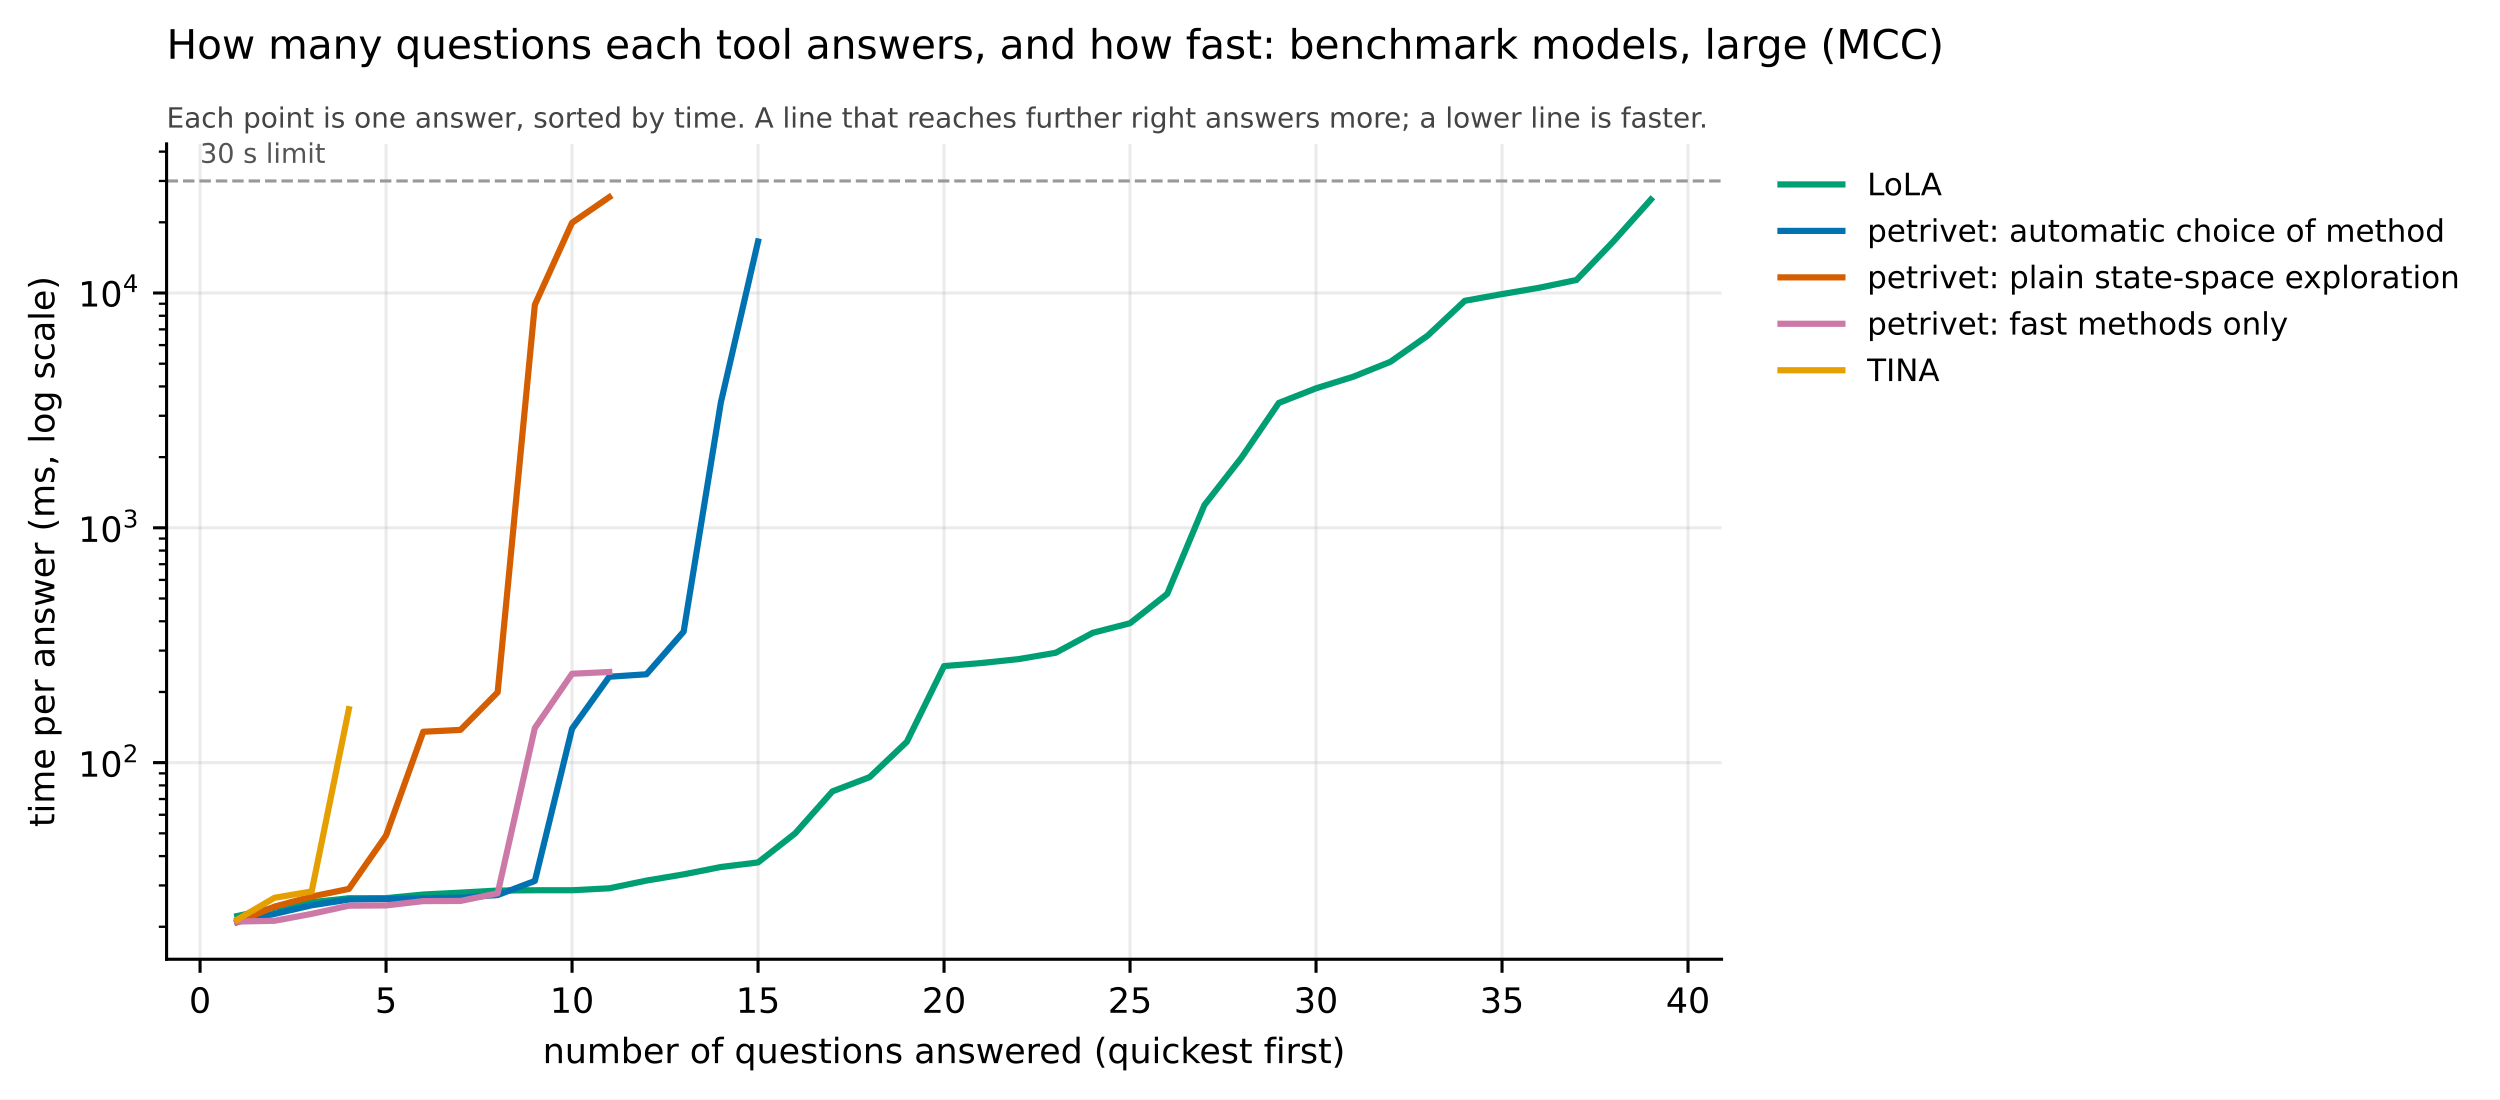
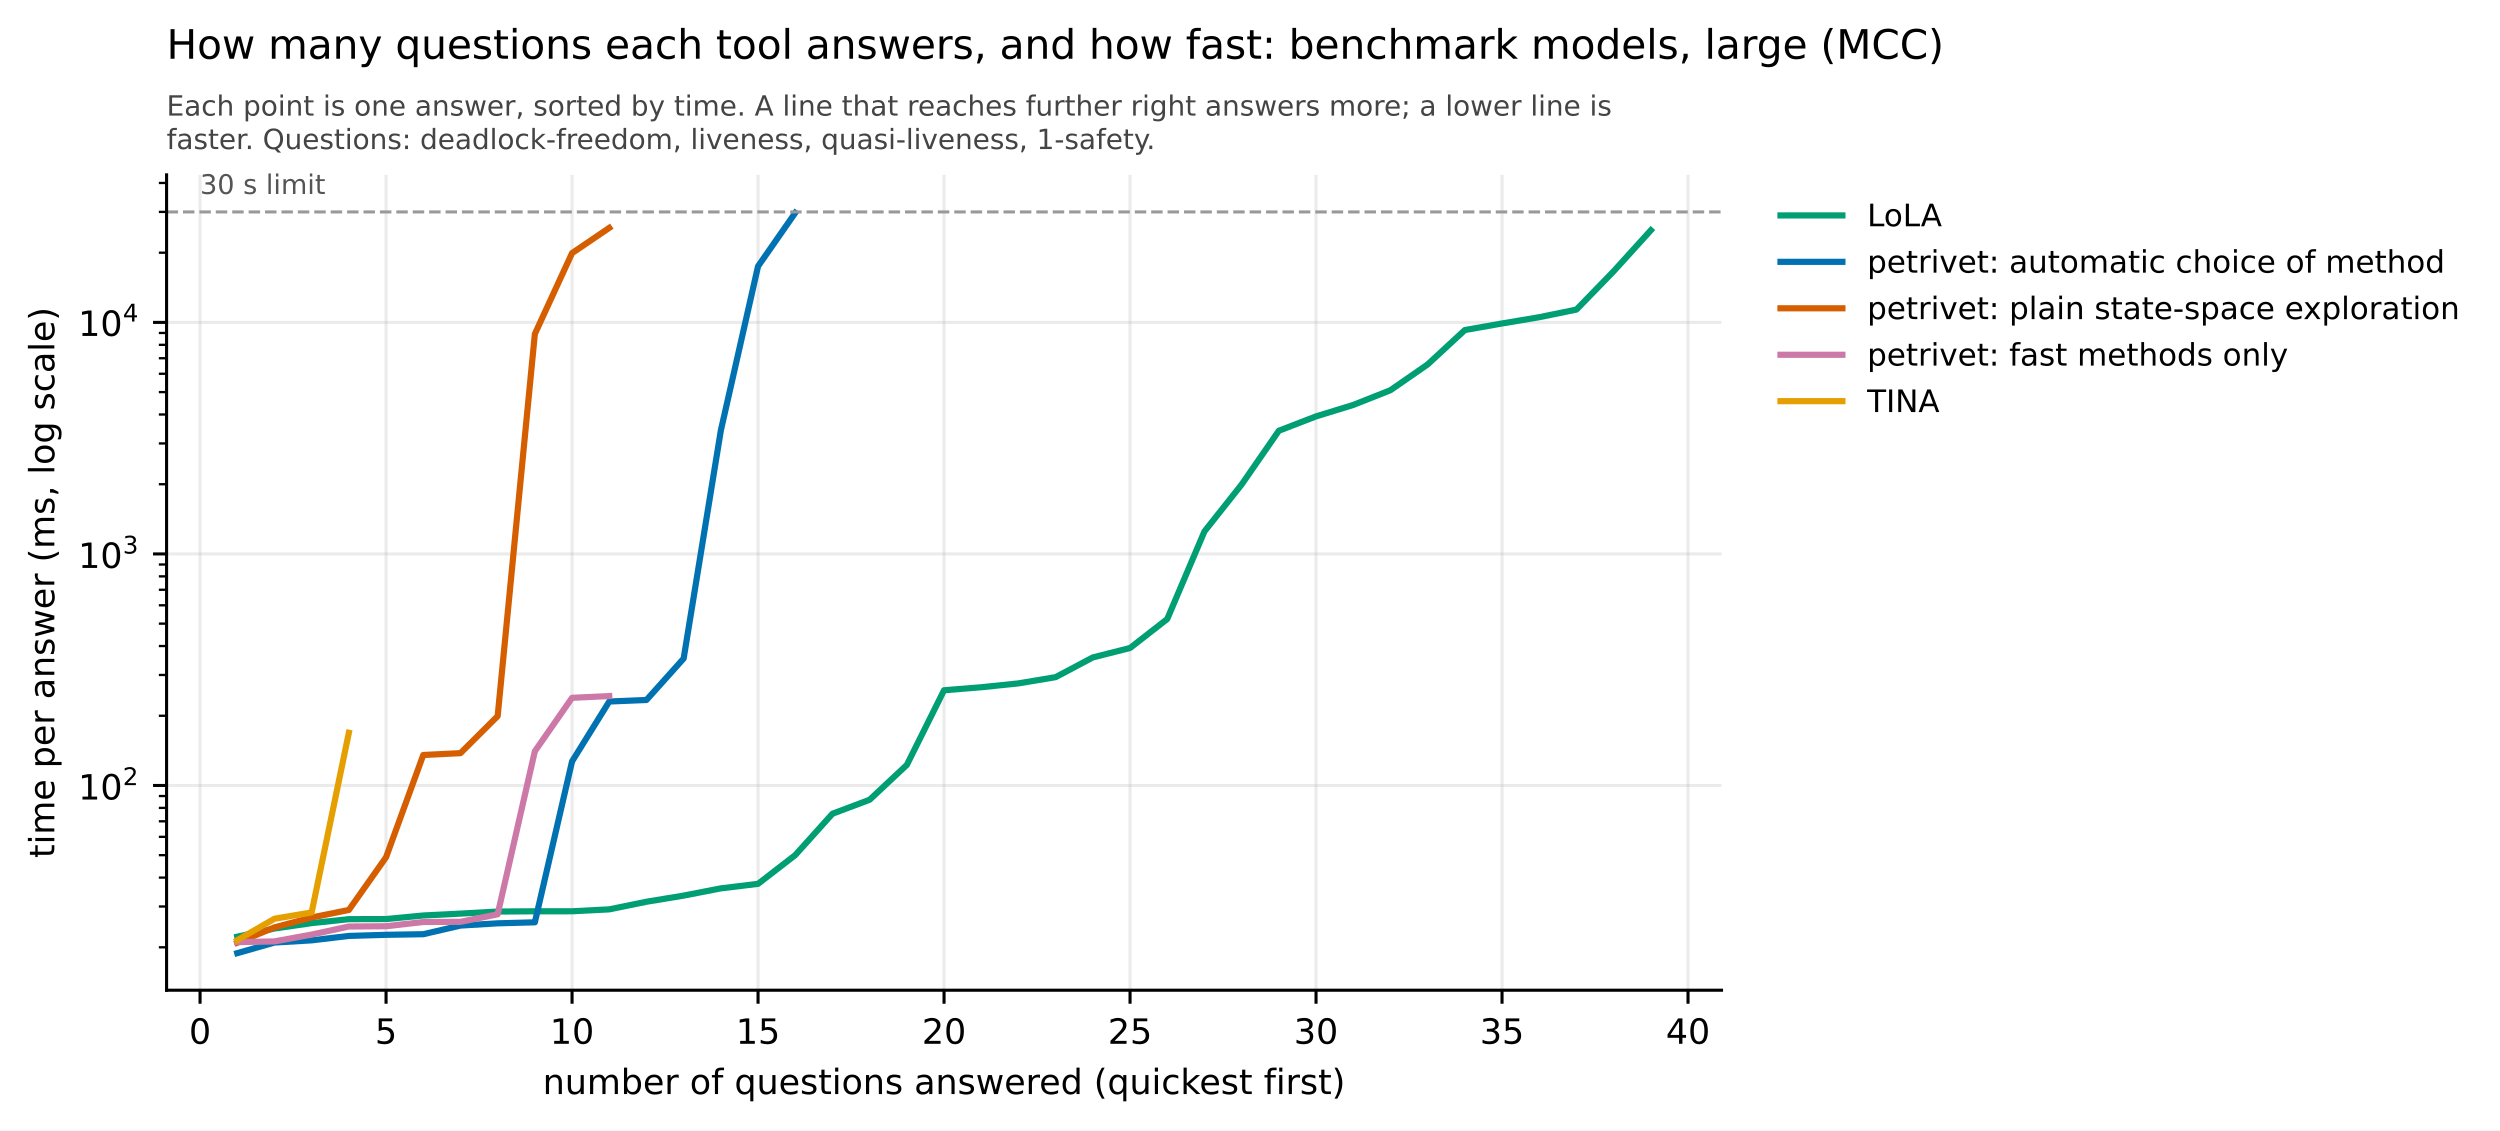
- <svg xmlns="http://www.w3.org/2000/svg" xmlns:xlink="http://www.w3.org/1999/xlink" width="645.947pt" height="284.051pt" viewBox="0 0 645.947 284.051" version="1.1">
+ <svg xmlns="http://www.w3.org/2000/svg" xmlns:xlink="http://www.w3.org/1999/xlink" width="645.947pt" height="292.051pt" viewBox="0 0 645.947 292.051" version="1.1">
  <defs>
    <style type="text/css">*{stroke-linejoin: round; stroke-linecap: butt}</style>
  </defs>
  <g id="figure_1">
    <g id="patch_1">
-       <path d="M 0 284.051  L 645.947 284.051  L 645.947 0  L 0 0  z " style="fill: #ffffff" />
+       <path d="M 0 292.051  L 645.947 292.051  L 645.947 0  L 0 0  z " style="fill: #ffffff" />
    </g>
    <g id="axes_1">
      <g id="patch_2">
-         <path d="M 43.041 247.85  L 444.801 247.85  L 444.801 37.178  L 43.041 37.178  z " style="fill: #ffffff" />
+         <path d="M 43.041 255.85  L 444.801 255.85  L 444.801 45.178  L 43.041 45.178  z " style="fill: #ffffff" />
      </g>
      <g id="matplotlib.axis_1">
        <g id="xtick_1">
          <g id="line2d_1">
-             <path d="M 51.691 247.85  L 51.691 37.178  " clip-path="url(#pb902d78120)" style="fill: none; stroke: #b0b0b0; stroke-opacity: 0.25; stroke-width: 0.8; stroke-linecap: square" />
+             <path d="M 51.691 255.85  L 51.691 45.178  " clip-path="url(#p87f5ddfbbd)" style="fill: none; stroke: #b0b0b0; stroke-opacity: 0.25; stroke-width: 0.8; stroke-linecap: square" />
          </g>
          <g id="line2d_2">
            <defs>
              <path id="ma35104eba8" d="M 0 0  L 0 3.5  " style="stroke: #000000; stroke-width: 0.8" />
            </defs>
            <g>
-               <use xlink:href="#ma35104eba8" x="51.691" y="247.85" style="stroke: #000000; stroke-width: 0.8" />
+               <use xlink:href="#ma35104eba8" x="51.691" y="255.85" style="stroke: #000000; stroke-width: 0.8" />
            </g>
          </g>
          <g id="text_1">
-             <text style="font-size: 9px; font-family: 'DejaVu Sans', 'Bitstream Vera Sans', 'Computer Modern Sans Serif', 'Lucida Grande', 'Verdana', 'Geneva', 'Lucid', 'Arial', 'Helvetica', 'Avant Garde', sans-serif; text-anchor: middle" x="51.691" y="261.688" transform="rotate(-0 51.69104 261.6882)">0</text>
+             <text style="font-size: 9px; font-family: 'DejaVu Sans', 'Bitstream Vera Sans', 'Computer Modern Sans Serif', 'Lucida Grande', 'Verdana', 'Geneva', 'Lucid', 'Arial', 'Helvetica', 'Avant Garde', sans-serif; text-anchor: middle" x="51.691" y="269.688" transform="rotate(-0 51.69104 269.6882)">0</text>
          </g>
        </g>
        <g id="xtick_2">
          <g id="line2d_3">
-             <path d="M 99.748 247.85  L 99.748 37.178  " clip-path="url(#pb902d78120)" style="fill: none; stroke: #b0b0b0; stroke-opacity: 0.25; stroke-width: 0.8; stroke-linecap: square" />
+             <path d="M 99.748 255.85  L 99.748 45.178  " clip-path="url(#p87f5ddfbbd)" style="fill: none; stroke: #b0b0b0; stroke-opacity: 0.25; stroke-width: 0.8; stroke-linecap: square" />
          </g>
          <g id="line2d_4">
            <g>
-               <use xlink:href="#ma35104eba8" x="99.748" y="247.85" style="stroke: #000000; stroke-width: 0.8" />
+               <use xlink:href="#ma35104eba8" x="99.748" y="255.85" style="stroke: #000000; stroke-width: 0.8" />
            </g>
          </g>
          <g id="text_2">
-             <text style="font-size: 9px; font-family: 'DejaVu Sans', 'Bitstream Vera Sans', 'Computer Modern Sans Serif', 'Lucida Grande', 'Verdana', 'Geneva', 'Lucid', 'Arial', 'Helvetica', 'Avant Garde', sans-serif; text-anchor: middle" x="99.748" y="261.688" transform="rotate(-0 99.74845 261.6882)">5</text>
+             <text style="font-size: 9px; font-family: 'DejaVu Sans', 'Bitstream Vera Sans', 'Computer Modern Sans Serif', 'Lucida Grande', 'Verdana', 'Geneva', 'Lucid', 'Arial', 'Helvetica', 'Avant Garde', sans-serif; text-anchor: middle" x="99.748" y="269.688" transform="rotate(-0 99.74845 269.6882)">5</text>
          </g>
        </g>
        <g id="xtick_3">
          <g id="line2d_5">
-             <path d="M 147.806 247.85  L 147.806 37.178  " clip-path="url(#pb902d78120)" style="fill: none; stroke: #b0b0b0; stroke-opacity: 0.25; stroke-width: 0.8; stroke-linecap: square" />
+             <path d="M 147.806 255.85  L 147.806 45.178  " clip-path="url(#p87f5ddfbbd)" style="fill: none; stroke: #b0b0b0; stroke-opacity: 0.25; stroke-width: 0.8; stroke-linecap: square" />
          </g>
          <g id="line2d_6">
            <g>
-               <use xlink:href="#ma35104eba8" x="147.806" y="247.85" style="stroke: #000000; stroke-width: 0.8" />
+               <use xlink:href="#ma35104eba8" x="147.806" y="255.85" style="stroke: #000000; stroke-width: 0.8" />
            </g>
          </g>
          <g id="text_3">
-             <text style="font-size: 9px; font-family: 'DejaVu Sans', 'Bitstream Vera Sans', 'Computer Modern Sans Serif', 'Lucida Grande', 'Verdana', 'Geneva', 'Lucid', 'Arial', 'Helvetica', 'Avant Garde', sans-serif; text-anchor: middle" x="147.806" y="261.688" transform="rotate(-0 147.8059 261.6882)">10</text>
+             <text style="font-size: 9px; font-family: 'DejaVu Sans', 'Bitstream Vera Sans', 'Computer Modern Sans Serif', 'Lucida Grande', 'Verdana', 'Geneva', 'Lucid', 'Arial', 'Helvetica', 'Avant Garde', sans-serif; text-anchor: middle" x="147.806" y="269.688" transform="rotate(-0 147.8059 269.6882)">10</text>
          </g>
        </g>
        <g id="xtick_4">
          <g id="line2d_7">
-             <path d="M 195.863 247.85  L 195.863 37.178  " clip-path="url(#pb902d78120)" style="fill: none; stroke: #b0b0b0; stroke-opacity: 0.25; stroke-width: 0.8; stroke-linecap: square" />
+             <path d="M 195.863 255.85  L 195.863 45.178  " clip-path="url(#p87f5ddfbbd)" style="fill: none; stroke: #b0b0b0; stroke-opacity: 0.25; stroke-width: 0.8; stroke-linecap: square" />
          </g>
          <g id="line2d_8">
            <g>
-               <use xlink:href="#ma35104eba8" x="195.863" y="247.85" style="stroke: #000000; stroke-width: 0.8" />
+               <use xlink:href="#ma35104eba8" x="195.863" y="255.85" style="stroke: #000000; stroke-width: 0.8" />
            </g>
          </g>
          <g id="text_4">
-             <text style="font-size: 9px; font-family: 'DejaVu Sans', 'Bitstream Vera Sans', 'Computer Modern Sans Serif', 'Lucida Grande', 'Verdana', 'Geneva', 'Lucid', 'Arial', 'Helvetica', 'Avant Garde', sans-serif; text-anchor: middle" x="195.863" y="261.688" transform="rotate(-0 195.8633 261.6882)">15</text>
+             <text style="font-size: 9px; font-family: 'DejaVu Sans', 'Bitstream Vera Sans', 'Computer Modern Sans Serif', 'Lucida Grande', 'Verdana', 'Geneva', 'Lucid', 'Arial', 'Helvetica', 'Avant Garde', sans-serif; text-anchor: middle" x="195.863" y="269.688" transform="rotate(-0 195.8633 269.6882)">15</text>
          </g>
        </g>
        <g id="xtick_5">
          <g id="line2d_9">
-             <path d="M 243.921 247.85  L 243.921 37.178  " clip-path="url(#pb902d78120)" style="fill: none; stroke: #b0b0b0; stroke-opacity: 0.25; stroke-width: 0.8; stroke-linecap: square" />
+             <path d="M 243.921 255.85  L 243.921 45.178  " clip-path="url(#p87f5ddfbbd)" style="fill: none; stroke: #b0b0b0; stroke-opacity: 0.25; stroke-width: 0.8; stroke-linecap: square" />
          </g>
          <g id="line2d_10">
            <g>
-               <use xlink:href="#ma35104eba8" x="243.921" y="247.85" style="stroke: #000000; stroke-width: 0.8" />
+               <use xlink:href="#ma35104eba8" x="243.921" y="255.85" style="stroke: #000000; stroke-width: 0.8" />
            </g>
          </g>
          <g id="text_5">
-             <text style="font-size: 9px; font-family: 'DejaVu Sans', 'Bitstream Vera Sans', 'Computer Modern Sans Serif', 'Lucida Grande', 'Verdana', 'Geneva', 'Lucid', 'Arial', 'Helvetica', 'Avant Garde', sans-serif; text-anchor: middle" x="243.921" y="261.688" transform="rotate(-0 243.9207 261.6882)">20</text>
+             <text style="font-size: 9px; font-family: 'DejaVu Sans', 'Bitstream Vera Sans', 'Computer Modern Sans Serif', 'Lucida Grande', 'Verdana', 'Geneva', 'Lucid', 'Arial', 'Helvetica', 'Avant Garde', sans-serif; text-anchor: middle" x="243.921" y="269.688" transform="rotate(-0 243.9207 269.6882)">20</text>
          </g>
        </g>
        <g id="xtick_6">
          <g id="line2d_11">
-             <path d="M 291.978 247.85  L 291.978 37.178  " clip-path="url(#pb902d78120)" style="fill: none; stroke: #b0b0b0; stroke-opacity: 0.25; stroke-width: 0.8; stroke-linecap: square" />
+             <path d="M 291.978 255.85  L 291.978 45.178  " clip-path="url(#p87f5ddfbbd)" style="fill: none; stroke: #b0b0b0; stroke-opacity: 0.25; stroke-width: 0.8; stroke-linecap: square" />
          </g>
          <g id="line2d_12">
            <g>
-               <use xlink:href="#ma35104eba8" x="291.978" y="247.85" style="stroke: #000000; stroke-width: 0.8" />
+               <use xlink:href="#ma35104eba8" x="291.978" y="255.85" style="stroke: #000000; stroke-width: 0.8" />
            </g>
          </g>
          <g id="text_6">
-             <text style="font-size: 9px; font-family: 'DejaVu Sans', 'Bitstream Vera Sans', 'Computer Modern Sans Serif', 'Lucida Grande', 'Verdana', 'Geneva', 'Lucid', 'Arial', 'Helvetica', 'Avant Garde', sans-serif; text-anchor: middle" x="291.978" y="261.688" transform="rotate(-0 291.9781 261.6882)">25</text>
+             <text style="font-size: 9px; font-family: 'DejaVu Sans', 'Bitstream Vera Sans', 'Computer Modern Sans Serif', 'Lucida Grande', 'Verdana', 'Geneva', 'Lucid', 'Arial', 'Helvetica', 'Avant Garde', sans-serif; text-anchor: middle" x="291.978" y="269.688" transform="rotate(-0 291.9781 269.6882)">25</text>
          </g>
        </g>
        <g id="xtick_7">
          <g id="line2d_13">
-             <path d="M 340.036 247.85  L 340.036 37.178  " clip-path="url(#pb902d78120)" style="fill: none; stroke: #b0b0b0; stroke-opacity: 0.25; stroke-width: 0.8; stroke-linecap: square" />
+             <path d="M 340.036 255.85  L 340.036 45.178  " clip-path="url(#p87f5ddfbbd)" style="fill: none; stroke: #b0b0b0; stroke-opacity: 0.25; stroke-width: 0.8; stroke-linecap: square" />
          </g>
          <g id="line2d_14">
            <g>
-               <use xlink:href="#ma35104eba8" x="340.036" y="247.85" style="stroke: #000000; stroke-width: 0.8" />
+               <use xlink:href="#ma35104eba8" x="340.036" y="255.85" style="stroke: #000000; stroke-width: 0.8" />
            </g>
          </g>
          <g id="text_7">
-             <text style="font-size: 9px; font-family: 'DejaVu Sans', 'Bitstream Vera Sans', 'Computer Modern Sans Serif', 'Lucida Grande', 'Verdana', 'Geneva', 'Lucid', 'Arial', 'Helvetica', 'Avant Garde', sans-serif; text-anchor: middle" x="340.036" y="261.688" transform="rotate(-0 340.0355 261.6882)">30</text>
+             <text style="font-size: 9px; font-family: 'DejaVu Sans', 'Bitstream Vera Sans', 'Computer Modern Sans Serif', 'Lucida Grande', 'Verdana', 'Geneva', 'Lucid', 'Arial', 'Helvetica', 'Avant Garde', sans-serif; text-anchor: middle" x="340.036" y="269.688" transform="rotate(-0 340.0355 269.6882)">30</text>
          </g>
        </g>
        <g id="xtick_8">
          <g id="line2d_15">
-             <path d="M 388.093 247.85  L 388.093 37.178  " clip-path="url(#pb902d78120)" style="fill: none; stroke: #b0b0b0; stroke-opacity: 0.25; stroke-width: 0.8; stroke-linecap: square" />
+             <path d="M 388.093 255.85  L 388.093 45.178  " clip-path="url(#p87f5ddfbbd)" style="fill: none; stroke: #b0b0b0; stroke-opacity: 0.25; stroke-width: 0.8; stroke-linecap: square" />
          </g>
          <g id="line2d_16">
            <g>
-               <use xlink:href="#ma35104eba8" x="388.093" y="247.85" style="stroke: #000000; stroke-width: 0.8" />
+               <use xlink:href="#ma35104eba8" x="388.093" y="255.85" style="stroke: #000000; stroke-width: 0.8" />
            </g>
          </g>
          <g id="text_8">
-             <text style="font-size: 9px; font-family: 'DejaVu Sans', 'Bitstream Vera Sans', 'Computer Modern Sans Serif', 'Lucida Grande', 'Verdana', 'Geneva', 'Lucid', 'Arial', 'Helvetica', 'Avant Garde', sans-serif; text-anchor: middle" x="388.093" y="261.688" transform="rotate(-0 388.093 261.6882)">35</text>
+             <text style="font-size: 9px; font-family: 'DejaVu Sans', 'Bitstream Vera Sans', 'Computer Modern Sans Serif', 'Lucida Grande', 'Verdana', 'Geneva', 'Lucid', 'Arial', 'Helvetica', 'Avant Garde', sans-serif; text-anchor: middle" x="388.093" y="269.688" transform="rotate(-0 388.093 269.6882)">35</text>
          </g>
        </g>
        <g id="xtick_9">
          <g id="line2d_17">
-             <path d="M 436.15 247.85  L 436.15 37.178  " clip-path="url(#pb902d78120)" style="fill: none; stroke: #b0b0b0; stroke-opacity: 0.25; stroke-width: 0.8; stroke-linecap: square" />
+             <path d="M 436.15 255.85  L 436.15 45.178  " clip-path="url(#p87f5ddfbbd)" style="fill: none; stroke: #b0b0b0; stroke-opacity: 0.25; stroke-width: 0.8; stroke-linecap: square" />
          </g>
          <g id="line2d_18">
            <g>
-               <use xlink:href="#ma35104eba8" x="436.15" y="247.85" style="stroke: #000000; stroke-width: 0.8" />
+               <use xlink:href="#ma35104eba8" x="436.15" y="255.85" style="stroke: #000000; stroke-width: 0.8" />
            </g>
          </g>
          <g id="text_9">
-             <text style="font-size: 9px; font-family: 'DejaVu Sans', 'Bitstream Vera Sans', 'Computer Modern Sans Serif', 'Lucida Grande', 'Verdana', 'Geneva', 'Lucid', 'Arial', 'Helvetica', 'Avant Garde', sans-serif; text-anchor: middle" x="436.15" y="261.688" transform="rotate(-0 436.1504 261.6882)">40</text>
+             <text style="font-size: 9px; font-family: 'DejaVu Sans', 'Bitstream Vera Sans', 'Computer Modern Sans Serif', 'Lucida Grande', 'Verdana', 'Geneva', 'Lucid', 'Arial', 'Helvetica', 'Avant Garde', sans-serif; text-anchor: middle" x="436.15" y="269.688" transform="rotate(-0 436.1504 269.6882)">40</text>
          </g>
        </g>
        <g id="text_10">
-           <text style="font-size: 9px; font-family: 'DejaVu Sans', 'Bitstream Vera Sans', 'Computer Modern Sans Serif', 'Lucida Grande', 'Verdana', 'Geneva', 'Lucid', 'Arial', 'Helvetica', 'Avant Garde', sans-serif; text-anchor: middle" x="243.921" y="274.689" transform="rotate(-0 243.9207 274.689)">number of questions answered (quickest first)</text>
+           <text style="font-size: 9px; font-family: 'DejaVu Sans', 'Bitstream Vera Sans', 'Computer Modern Sans Serif', 'Lucida Grande', 'Verdana', 'Geneva', 'Lucid', 'Arial', 'Helvetica', 'Avant Garde', sans-serif; text-anchor: middle" x="243.921" y="282.689" transform="rotate(-0 243.9207 282.689)">number of questions answered (quickest first)</text>
        </g>
      </g>
      <g id="matplotlib.axis_2">
        <g id="ytick_1">
          <g id="line2d_19">
-             <path d="M 43.041 197.051  L 444.801 197.051  " clip-path="url(#pb902d78120)" style="fill: none; stroke: #b0b0b0; stroke-opacity: 0.25; stroke-width: 0.8; stroke-linecap: square" />
+             <path d="M 43.041 202.946  L 444.801 202.946  " clip-path="url(#p87f5ddfbbd)" style="fill: none; stroke: #b0b0b0; stroke-opacity: 0.25; stroke-width: 0.8; stroke-linecap: square" />
          </g>
          <g id="line2d_20">
            <defs>
              <path id="m93a46b6993" d="M 0 0  L -3.5 0  " style="stroke: #000000; stroke-width: 0.8" />
            </defs>
            <g>
-               <use xlink:href="#m93a46b6993" x="43.041" y="197.051" style="stroke: #000000; stroke-width: 0.8" />
+               <use xlink:href="#m93a46b6993" x="43.041" y="202.946" style="stroke: #000000; stroke-width: 0.8" />
            </g>
          </g>
          <g id="text_11">
-             <g transform="translate(20.2007 201.2812)">
+             <g transform="translate(20.2007 207.1756)">
              <text>
                <tspan x="0" y="-0.602" style="font-size: 9px; font-family: 'DejaVu Sans'">1</tspan>
                <tspan x="5.726" y="-0.602" style="font-size: 9px; font-family: 'DejaVu Sans'">0</tspan>
                <tspan x="11.538" y="-4.319" style="font-size: 6.3px; font-family: 'DejaVu Sans'">2</tspan>
              </text>
            </g>
          </g>
        </g>
        <g id="ytick_2">
          <g id="line2d_21">
-             <path d="M 43.041 136.377  L 444.801 136.377  " clip-path="url(#pb902d78120)" style="fill: none; stroke: #b0b0b0; stroke-opacity: 0.25; stroke-width: 0.8; stroke-linecap: square" />
+             <path d="M 43.041 143.122  L 444.801 143.122  " clip-path="url(#p87f5ddfbbd)" style="fill: none; stroke: #b0b0b0; stroke-opacity: 0.25; stroke-width: 0.8; stroke-linecap: square" />
          </g>
          <g id="line2d_22">
            <g>
-               <use xlink:href="#m93a46b6993" x="43.041" y="136.377" style="stroke: #000000; stroke-width: 0.8" />
+               <use xlink:href="#m93a46b6993" x="43.041" y="143.122" style="stroke: #000000; stroke-width: 0.8" />
            </g>
          </g>
          <g id="text_12">
-             <g transform="translate(20.2007 140.6072)">
+             <g transform="translate(20.2007 147.3516)">
              <text>
                <tspan x="0" y="-0.602" style="font-size: 9px; font-family: 'DejaVu Sans'">1</tspan>
                <tspan x="5.726" y="-0.602" style="font-size: 9px; font-family: 'DejaVu Sans'">0</tspan>
                <tspan x="11.538" y="-4.319" style="font-size: 6.3px; font-family: 'DejaVu Sans'">3</tspan>
              </text>
            </g>
          </g>
        </g>
        <g id="ytick_3">
          <g id="line2d_23">
-             <path d="M 43.041 75.703  L 444.801 75.703  " clip-path="url(#pb902d78120)" style="fill: none; stroke: #b0b0b0; stroke-opacity: 0.25; stroke-width: 0.8; stroke-linecap: square" />
+             <path d="M 43.041 83.298  L 444.801 83.298  " clip-path="url(#p87f5ddfbbd)" style="fill: none; stroke: #b0b0b0; stroke-opacity: 0.25; stroke-width: 0.8; stroke-linecap: square" />
          </g>
          <g id="line2d_24">
            <g>
-               <use xlink:href="#m93a46b6993" x="43.041" y="75.703" style="stroke: #000000; stroke-width: 0.8" />
+               <use xlink:href="#m93a46b6993" x="43.041" y="83.298" style="stroke: #000000; stroke-width: 0.8" />
            </g>
          </g>
          <g id="text_13">
-             <g transform="translate(20.2007 79.88821)">
+             <g transform="translate(20.2007 87.48265)">
              <text>
                <tspan x="0" y="-0.689" style="font-size: 9px; font-family: 'DejaVu Sans'">1</tspan>
                <tspan x="5.726" y="-0.689" style="font-size: 9px; font-family: 'DejaVu Sans'">0</tspan>
                <tspan x="11.538" y="-4.406" style="font-size: 6.3px; font-family: 'DejaVu Sans'">4</tspan>
              </text>
            </g>
          </g>
        </g>
        <g id="ytick_4">
          <g id="line2d_25">
            <defs>
              <path id="m6f67aa445a" d="M 0 0  L -2 0  " style="stroke: #000000; stroke-width: 0.6" />
            </defs>
            <g>
-               <use xlink:href="#m6f67aa445a" x="43.041" y="239.461" style="stroke: #000000; stroke-width: 0.6" />
+               <use xlink:href="#m6f67aa445a" x="43.041" y="244.761" style="stroke: #000000; stroke-width: 0.6" />
            </g>
          </g>
        </g>
        <g id="ytick_5">
          <g id="line2d_26">
            <g>
-               <use xlink:href="#m6f67aa445a" x="43.041" y="228.776" style="stroke: #000000; stroke-width: 0.6" />
+               <use xlink:href="#m6f67aa445a" x="43.041" y="234.226" style="stroke: #000000; stroke-width: 0.6" />
            </g>
          </g>
        </g>
        <g id="ytick_6">
          <g id="line2d_27">
            <g>
-               <use xlink:href="#m6f67aa445a" x="43.041" y="221.196" style="stroke: #000000; stroke-width: 0.6" />
+               <use xlink:href="#m6f67aa445a" x="43.041" y="226.752" style="stroke: #000000; stroke-width: 0.6" />
            </g>
          </g>
        </g>
        <g id="ytick_7">
          <g id="line2d_28">
            <g>
-               <use xlink:href="#m6f67aa445a" x="43.041" y="215.316" style="stroke: #000000; stroke-width: 0.6" />
+               <use xlink:href="#m6f67aa445a" x="43.041" y="220.954" style="stroke: #000000; stroke-width: 0.6" />
            </g>
          </g>
        </g>
        <g id="ytick_8">
          <g id="line2d_29">
            <g>
-               <use xlink:href="#m6f67aa445a" x="43.041" y="210.512" style="stroke: #000000; stroke-width: 0.6" />
+               <use xlink:href="#m6f67aa445a" x="43.041" y="216.217" style="stroke: #000000; stroke-width: 0.6" />
            </g>
          </g>
        </g>
        <g id="ytick_9">
          <g id="line2d_30">
            <g>
-               <use xlink:href="#m6f67aa445a" x="43.041" y="206.45" style="stroke: #000000; stroke-width: 0.6" />
+               <use xlink:href="#m6f67aa445a" x="43.041" y="212.212" style="stroke: #000000; stroke-width: 0.6" />
            </g>
          </g>
        </g>
        <g id="ytick_10">
          <g id="line2d_31">
            <g>
-               <use xlink:href="#m6f67aa445a" x="43.041" y="202.931" style="stroke: #000000; stroke-width: 0.6" />
+               <use xlink:href="#m6f67aa445a" x="43.041" y="208.743" style="stroke: #000000; stroke-width: 0.6" />
            </g>
          </g>
        </g>
        <g id="ytick_11">
          <g id="line2d_32">
            <g>
-               <use xlink:href="#m6f67aa445a" x="43.041" y="199.827" style="stroke: #000000; stroke-width: 0.6" />
+               <use xlink:href="#m6f67aa445a" x="43.041" y="205.683" style="stroke: #000000; stroke-width: 0.6" />
            </g>
          </g>
        </g>
        <g id="ytick_12">
          <g id="line2d_33">
            <g>
-               <use xlink:href="#m6f67aa445a" x="43.041" y="178.787" style="stroke: #000000; stroke-width: 0.6" />
+               <use xlink:href="#m6f67aa445a" x="43.041" y="184.937" style="stroke: #000000; stroke-width: 0.6" />
            </g>
          </g>
        </g>
        <g id="ytick_13">
          <g id="line2d_34">
            <g>
-               <use xlink:href="#m6f67aa445a" x="43.041" y="168.102" style="stroke: #000000; stroke-width: 0.6" />
+               <use xlink:href="#m6f67aa445a" x="43.041" y="174.402" style="stroke: #000000; stroke-width: 0.6" />
            </g>
          </g>
        </g>
        <g id="ytick_14">
          <g id="line2d_35">
            <g>
-               <use xlink:href="#m6f67aa445a" x="43.041" y="160.522" style="stroke: #000000; stroke-width: 0.6" />
+               <use xlink:href="#m6f67aa445a" x="43.041" y="166.928" style="stroke: #000000; stroke-width: 0.6" />
            </g>
          </g>
        </g>
        <g id="ytick_15">
          <g id="line2d_36">
            <g>
-               <use xlink:href="#m6f67aa445a" x="43.041" y="154.642" style="stroke: #000000; stroke-width: 0.6" />
+               <use xlink:href="#m6f67aa445a" x="43.041" y="161.13" style="stroke: #000000; stroke-width: 0.6" />
            </g>
          </g>
        </g>
        <g id="ytick_16">
          <g id="line2d_37">
            <g>
-               <use xlink:href="#m6f67aa445a" x="43.041" y="149.838" style="stroke: #000000; stroke-width: 0.6" />
+               <use xlink:href="#m6f67aa445a" x="43.041" y="156.394" style="stroke: #000000; stroke-width: 0.6" />
            </g>
          </g>
        </g>
        <g id="ytick_17">
          <g id="line2d_38">
            <g>
-               <use xlink:href="#m6f67aa445a" x="43.041" y="145.776" style="stroke: #000000; stroke-width: 0.6" />
+               <use xlink:href="#m6f67aa445a" x="43.041" y="152.388" style="stroke: #000000; stroke-width: 0.6" />
            </g>
          </g>
        </g>
        <g id="ytick_18">
          <g id="line2d_39">
            <g>
-               <use xlink:href="#m6f67aa445a" x="43.041" y="142.257" style="stroke: #000000; stroke-width: 0.6" />
+               <use xlink:href="#m6f67aa445a" x="43.041" y="148.919" style="stroke: #000000; stroke-width: 0.6" />
            </g>
          </g>
        </g>
        <g id="ytick_19">
          <g id="line2d_40">
            <g>
-               <use xlink:href="#m6f67aa445a" x="43.041" y="139.153" style="stroke: #000000; stroke-width: 0.6" />
+               <use xlink:href="#m6f67aa445a" x="43.041" y="145.859" style="stroke: #000000; stroke-width: 0.6" />
            </g>
          </g>
        </g>
        <g id="ytick_20">
          <g id="line2d_41">
            <g>
-               <use xlink:href="#m6f67aa445a" x="43.041" y="118.113" style="stroke: #000000; stroke-width: 0.6" />
+               <use xlink:href="#m6f67aa445a" x="43.041" y="125.113" style="stroke: #000000; stroke-width: 0.6" />
            </g>
          </g>
        </g>
        <g id="ytick_21">
          <g id="line2d_42">
            <g>
-               <use xlink:href="#m6f67aa445a" x="43.041" y="107.428" style="stroke: #000000; stroke-width: 0.6" />
+               <use xlink:href="#m6f67aa445a" x="43.041" y="114.578" style="stroke: #000000; stroke-width: 0.6" />
            </g>
          </g>
        </g>
        <g id="ytick_22">
          <g id="line2d_43">
            <g>
-               <use xlink:href="#m6f67aa445a" x="43.041" y="99.848" style="stroke: #000000; stroke-width: 0.6" />
+               <use xlink:href="#m6f67aa445a" x="43.041" y="107.104" style="stroke: #000000; stroke-width: 0.6" />
            </g>
          </g>
        </g>
        <g id="ytick_23">
          <g id="line2d_44">
            <g>
-               <use xlink:href="#m6f67aa445a" x="43.041" y="93.968" style="stroke: #000000; stroke-width: 0.6" />
+               <use xlink:href="#m6f67aa445a" x="43.041" y="101.306" style="stroke: #000000; stroke-width: 0.6" />
            </g>
          </g>
        </g>
        <g id="ytick_24">
          <g id="line2d_45">
            <g>
-               <use xlink:href="#m6f67aa445a" x="43.041" y="89.164" style="stroke: #000000; stroke-width: 0.6" />
+               <use xlink:href="#m6f67aa445a" x="43.041" y="96.57" style="stroke: #000000; stroke-width: 0.6" />
            </g>
          </g>
        </g>
        <g id="ytick_25">
          <g id="line2d_46">
            <g>
-               <use xlink:href="#m6f67aa445a" x="43.041" y="85.102" style="stroke: #000000; stroke-width: 0.6" />
+               <use xlink:href="#m6f67aa445a" x="43.041" y="92.565" style="stroke: #000000; stroke-width: 0.6" />
            </g>
          </g>
        </g>
        <g id="ytick_26">
          <g id="line2d_47">
            <g>
-               <use xlink:href="#m6f67aa445a" x="43.041" y="81.583" style="stroke: #000000; stroke-width: 0.6" />
+               <use xlink:href="#m6f67aa445a" x="43.041" y="89.095" style="stroke: #000000; stroke-width: 0.6" />
            </g>
          </g>
        </g>
        <g id="ytick_27">
          <g id="line2d_48">
            <g>
-               <use xlink:href="#m6f67aa445a" x="43.041" y="78.48" style="stroke: #000000; stroke-width: 0.6" />
+               <use xlink:href="#m6f67aa445a" x="43.041" y="86.035" style="stroke: #000000; stroke-width: 0.6" />
            </g>
          </g>
        </g>
        <g id="ytick_28">
          <g id="line2d_49">
            <g>
-               <use xlink:href="#m6f67aa445a" x="43.041" y="57.439" style="stroke: #000000; stroke-width: 0.6" />
+               <use xlink:href="#m6f67aa445a" x="43.041" y="65.289" style="stroke: #000000; stroke-width: 0.6" />
            </g>
          </g>
        </g>
        <g id="ytick_29">
          <g id="line2d_50">
            <g>
-               <use xlink:href="#m6f67aa445a" x="43.041" y="46.754" style="stroke: #000000; stroke-width: 0.6" />
+               <use xlink:href="#m6f67aa445a" x="43.041" y="54.754" style="stroke: #000000; stroke-width: 0.6" />
            </g>
          </g>
        </g>
        <g id="ytick_30">
          <g id="line2d_51">
            <g>
-               <use xlink:href="#m6f67aa445a" x="43.041" y="39.174" style="stroke: #000000; stroke-width: 0.6" />
+               <use xlink:href="#m6f67aa445a" x="43.041" y="47.28" style="stroke: #000000; stroke-width: 0.6" />
            </g>
          </g>
        </g>
        <g id="text_14">
-           <text style="font-size: 9px; font-family: 'DejaVu Sans', 'Bitstream Vera Sans', 'Computer Modern Sans Serif', 'Lucida Grande', 'Verdana', 'Geneva', 'Lucid', 'Arial', 'Helvetica', 'Avant Garde', sans-serif; text-anchor: middle" x="14.039" y="142.514" transform="rotate(-90 14.03859 142.5144)">time per answer (ms, log scale)</text>
+           <text style="font-size: 9px; font-family: 'DejaVu Sans', 'Bitstream Vera Sans', 'Computer Modern Sans Serif', 'Lucida Grande', 'Verdana', 'Geneva', 'Lucid', 'Arial', 'Helvetica', 'Avant Garde', sans-serif; text-anchor: middle" x="14.039" y="150.514" transform="rotate(-90 14.03859 150.5144)">time per answer (ms, log scale)</text>
        </g>
      </g>
      <g id="line2d_52">
-         <path d="M 61.303 236.678  L 70.914 234.534  L 80.525 233.125  L 90.137 232.09  L 99.748 232.06  L 109.36 231.127  L 118.971 230.635  L 128.583 230.094  L 138.194 230.026  L 147.806 230.019  L 157.417 229.521  L 167.029 227.523  L 176.64 225.913  L 186.252 224.016  L 195.863 222.832  L 205.475 215.299  L 215.086 204.463  L 224.698 200.791  L 234.309 191.665  L 243.921 172.103  L 253.532 171.315  L 263.144 170.303  L 272.755 168.667  L 282.367 163.496  L 291.978 161.03  L 301.59 153.438  L 311.201 130.488  L 320.813 118.184  L 330.424 104.1  L 340.036 100.333  L 349.647 97.336  L 359.259 93.476  L 368.87 86.724  L 378.481 77.713  L 388.093 75.985  L 397.704 74.344  L 407.316 72.348  L 416.927 62.312  L 426.539 51.566  " clip-path="url(#pb902d78120)" style="fill: none; stroke: #009e73; stroke-width: 1.6; stroke-linecap: square" />
+         <path d="M 61.303 242.017  L 70.914 239.903  L 80.525 238.514  L 90.137 237.494  L 99.748 237.464  L 109.36 236.544  L 118.971 236.059  L 128.583 235.526  L 138.194 235.459  L 147.806 235.452  L 157.417 234.96  L 167.029 232.991  L 176.64 231.403  L 186.252 229.533  L 195.863 228.365  L 205.475 220.938  L 215.086 210.254  L 224.698 206.633  L 234.309 197.635  L 243.921 178.347  L 253.532 177.569  L 263.144 176.573  L 272.755 174.959  L 282.367 169.86  L 291.978 167.429  L 301.59 159.943  L 311.201 137.314  L 320.813 125.183  L 330.424 111.297  L 340.036 107.582  L 349.647 104.628  L 359.259 100.822  L 368.87 94.164  L 378.481 85.279  L 388.093 83.575  L 397.704 81.958  L 407.316 79.989  L 416.927 70.094  L 426.539 59.499  " clip-path="url(#p87f5ddfbbd)" style="fill: none; stroke: #009e73; stroke-width: 1.6; stroke-linecap: square" />
      </g>
      <g id="line2d_53">
-         <path d="M 61.303 238.193  L 70.914 236.129  L 80.525 233.904  L 90.137 232.43  L 99.748 232.281  L 109.36 232.079  L 118.971 231.927  L 128.583 231.258  L 138.194 227.617  L 147.806 188.279  L 157.417 174.855  L 167.029 174.22  L 176.64 163.193  L 186.252 103.995  L 195.863 62.394  " clip-path="url(#pb902d78120)" style="fill: none; stroke: #0072b2; stroke-width: 1.6; stroke-linecap: square" />
+         <path d="M 61.303 246.274  L 70.914 243.531  L 80.525 242.964  L 90.137 241.823  L 99.748 241.536  L 109.36 241.379  L 118.971 239.15  L 128.583 238.566  L 138.194 238.306  L 147.806 196.731  L 157.417 181.257  L 167.029 180.86  L 176.64 170.147  L 186.252 111.215  L 195.863 68.796  L 205.475 54.99  " clip-path="url(#p87f5ddfbbd)" style="fill: none; stroke: #0072b2; stroke-width: 1.6; stroke-linecap: square" />
      </g>
      <g id="line2d_54">
-         <path d="M 61.303 238.274  L 70.914 234.243  L 80.525 231.651  L 90.137 229.679  L 99.748 215.866  L 109.36 189.07  L 118.971 188.586  L 128.583 178.881  L 138.194 78.741  L 147.806 57.551  L 157.417 50.934  " clip-path="url(#pb902d78120)" style="fill: none; stroke: #d55e00; stroke-width: 1.6; stroke-linecap: square" />
+         <path d="M 61.303 243.591  L 70.914 239.616  L 80.525 237.061  L 90.137 235.116  L 99.748 221.497  L 109.36 195.076  L 118.971 194.599  L 128.583 185.03  L 138.194 86.293  L 147.806 65.4  L 157.417 58.876  " clip-path="url(#p87f5ddfbbd)" style="fill: none; stroke: #d55e00; stroke-width: 1.6; stroke-linecap: square" />
      </g>
      <g id="line2d_55">
-         <path d="M 61.303 238.112  L 70.914 237.914  L 80.525 236.122  L 90.137 234.013  L 99.748 233.942  L 109.36 232.829  L 118.971 232.784  L 128.583 230.815  L 138.194 188.087  L 147.806 174.084  L 157.417 173.62  " clip-path="url(#pb902d78120)" style="fill: none; stroke: #cc79a7; stroke-width: 1.6; stroke-linecap: square" />
+         <path d="M 61.303 243.431  L 70.914 243.236  L 80.525 241.469  L 90.137 239.389  L 99.748 239.319  L 109.36 238.222  L 118.971 238.178  L 128.583 236.237  L 138.194 194.107  L 147.806 180.3  L 157.417 179.843  " clip-path="url(#p87f5ddfbbd)" style="fill: none; stroke: #cc79a7; stroke-width: 1.6; stroke-linecap: square" />
      </g>
      <g id="line2d_56">
-         <path d="M 61.303 237.594  L 70.914 231.973  L 80.525 230.323  L 90.137 183.24  " clip-path="url(#pb902d78120)" style="fill: none; stroke: #e69f00; stroke-width: 1.6; stroke-linecap: square" />
+         <path d="M 61.303 242.921  L 70.914 237.378  L 80.525 235.751  L 90.137 189.328  " clip-path="url(#p87f5ddfbbd)" style="fill: none; stroke: #e69f00; stroke-width: 1.6; stroke-linecap: square" />
      </g>
      <g id="line2d_57">
-         <path d="M 43.041 46.754  L 444.801 46.754  " clip-path="url(#pb902d78120)" style="fill: none; stroke-dasharray: 2.96,1.28; stroke-dashoffset: 0; stroke: #999999; stroke-width: 0.8" />
+         <path d="M 43.041 54.754  L 444.801 54.754  " clip-path="url(#p87f5ddfbbd)" style="fill: none; stroke-dasharray: 2.96,1.28; stroke-dashoffset: 0; stroke: #999999; stroke-width: 0.8" />
      </g>
      <g id="patch_3">
-         <path d="M 43.041 247.85  L 43.041 37.178  " style="fill: none; stroke: #000000; stroke-width: 0.8; stroke-linejoin: miter; stroke-linecap: square" />
+         <path d="M 43.041 255.85  L 43.041 45.178  " style="fill: none; stroke: #000000; stroke-width: 0.8; stroke-linejoin: miter; stroke-linecap: square" />
      </g>
      <g id="patch_4">
-         <path d="M 43.041 247.85  L 444.801 247.85  " style="fill: none; stroke: #000000; stroke-width: 0.8; stroke-linejoin: miter; stroke-linecap: square" />
+         <path d="M 43.041 255.85  L 444.801 255.85  " style="fill: none; stroke: #000000; stroke-width: 0.8; stroke-linejoin: miter; stroke-linecap: square" />
      </g>
      <g id="text_15">
-         <text style="font-size: 7px; font-family: 'DejaVu Sans', 'Bitstream Vera Sans', 'Computer Modern Sans Serif', 'Lucida Grande', 'Verdana', 'Geneva', 'Lucid', 'Arial', 'Helvetica', 'Avant Garde', sans-serif; text-anchor: start; fill: #555555" x="51.691" y="42.086" transform="rotate(-0 51.69104 42.08646)">30 s limit</text>
+         <text style="font-size: 7px; font-family: 'DejaVu Sans', 'Bitstream Vera Sans', 'Computer Modern Sans Serif', 'Lucida Grande', 'Verdana', 'Geneva', 'Lucid', 'Arial', 'Helvetica', 'Avant Garde', sans-serif; text-anchor: start; fill: #555555" x="51.691" y="50.128" transform="rotate(-0 51.69104 50.1283)">30 s limit</text>
      </g>
      <g id="text_16">
-         <text style="font-size: 7.2px; font-family: 'DejaVu Sans', 'Bitstream Vera Sans', 'Computer Modern Sans Serif', 'Lucida Grande', 'Verdana', 'Geneva', 'Lucid', 'Arial', 'Helvetica', 'Avant Garde', sans-serif; text-anchor: start; fill: #444444" x="43.041" y="32.965" transform="rotate(-0 43.0407 32.96492)">Each point is one answer, sorted by time. A line that reaches further right answers more; a lower line is faster.</text>
+         <text style="font-size: 7.2px; font-family: 'DejaVu Sans', 'Bitstream Vera Sans', 'Computer Modern Sans Serif', 'Lucida Grande', 'Verdana', 'Geneva', 'Lucid', 'Arial', 'Helvetica', 'Avant Garde', sans-serif; fill: #444444" transform="translate(43.0407 29.87256)">Each point is one answer, sorted by time. A line that reaches further right answers more; a lower line is</text>
+         <text style="font-size: 7.2px; font-family: 'DejaVu Sans', 'Bitstream Vera Sans', 'Computer Modern Sans Serif', 'Lucida Grande', 'Verdana', 'Geneva', 'Lucid', 'Arial', 'Helvetica', 'Avant Garde', sans-serif; fill: #444444" transform="translate(43.0407 38.51453)">faster. Questions: deadlock-freedom, liveness, quasi-liveness, 1-safety.</text>
      </g>
      <g id="text_17">
        <text style="font-size: 10.5px; font-family: 'DejaVu Sans', 'Bitstream Vera Sans', 'Computer Modern Sans Serif', 'Lucida Grande', 'Verdana', 'Geneva', 'Lucid', 'Arial', 'Helvetica', 'Avant Garde', sans-serif; text-anchor: start" x="43.041" y="15.178" transform="rotate(-0 43.0407 15.17836)">How many questions each tool answers, and how fast: benchmark models, large (MCC)</text>
      </g>
      <g id="legend_1">
        <g id="line2d_58">
-           <path d="M 460.036 47.657  L 468.036 47.657  L 476.036 47.657  " style="fill: none; stroke: #009e73; stroke-width: 1.6; stroke-linecap: square" />
+           <path d="M 460.036 55.657  L 468.036 55.657  L 476.036 55.657  " style="fill: none; stroke: #009e73; stroke-width: 1.6; stroke-linecap: square" />
        </g>
        <g id="text_18">
-           <text style="font-size: 8px; font-family: 'DejaVu Sans', 'Bitstream Vera Sans', 'Computer Modern Sans Serif', 'Lucida Grande', 'Verdana', 'Geneva', 'Lucid', 'Arial', 'Helvetica', 'Avant Garde', sans-serif; text-anchor: start" x="482.436" y="50.457" transform="rotate(-0 482.4359 50.45711)">LoLA</text>
+           <text style="font-size: 8px; font-family: 'DejaVu Sans', 'Bitstream Vera Sans', 'Computer Modern Sans Serif', 'Lucida Grande', 'Verdana', 'Geneva', 'Lucid', 'Arial', 'Helvetica', 'Avant Garde', sans-serif; text-anchor: start" x="482.436" y="58.457" transform="rotate(-0 482.4359 58.45711)">LoLA</text>
        </g>
        <g id="line2d_59">
-           <path d="M 460.036 59.658  L 468.036 59.658  L 476.036 59.658  " style="fill: none; stroke: #0072b2; stroke-width: 1.6; stroke-linecap: square" />
+           <path d="M 460.036 67.658  L 468.036 67.658  L 476.036 67.658  " style="fill: none; stroke: #0072b2; stroke-width: 1.6; stroke-linecap: square" />
        </g>
        <g id="text_19">
-           <text style="font-size: 8px; font-family: 'DejaVu Sans', 'Bitstream Vera Sans', 'Computer Modern Sans Serif', 'Lucida Grande', 'Verdana', 'Geneva', 'Lucid', 'Arial', 'Helvetica', 'Avant Garde', sans-serif; text-anchor: start" x="482.436" y="62.458" transform="rotate(-0 482.4359 62.45773)">petrivet: automatic choice of method</text>
+           <text style="font-size: 8px; font-family: 'DejaVu Sans', 'Bitstream Vera Sans', 'Computer Modern Sans Serif', 'Lucida Grande', 'Verdana', 'Geneva', 'Lucid', 'Arial', 'Helvetica', 'Avant Garde', sans-serif; text-anchor: start" x="482.436" y="70.458" transform="rotate(-0 482.4359 70.45773)">petrivet: automatic choice of method</text>
        </g>
        <g id="line2d_60">
-           <path d="M 460.036 71.658  L 468.036 71.658  L 476.036 71.658  " style="fill: none; stroke: #d55e00; stroke-width: 1.6; stroke-linecap: square" />
+           <path d="M 460.036 79.658  L 468.036 79.658  L 476.036 79.658  " style="fill: none; stroke: #d55e00; stroke-width: 1.6; stroke-linecap: square" />
        </g>
        <g id="text_20">
-           <text style="font-size: 8px; font-family: 'DejaVu Sans', 'Bitstream Vera Sans', 'Computer Modern Sans Serif', 'Lucida Grande', 'Verdana', 'Geneva', 'Lucid', 'Arial', 'Helvetica', 'Avant Garde', sans-serif; text-anchor: start" x="482.436" y="74.458" transform="rotate(-0 482.4359 74.45836)">petrivet: plain state-space exploration</text>
+           <text style="font-size: 8px; font-family: 'DejaVu Sans', 'Bitstream Vera Sans', 'Computer Modern Sans Serif', 'Lucida Grande', 'Verdana', 'Geneva', 'Lucid', 'Arial', 'Helvetica', 'Avant Garde', sans-serif; text-anchor: start" x="482.436" y="82.458" transform="rotate(-0 482.4359 82.45836)">petrivet: plain state-space exploration</text>
        </g>
        <g id="line2d_61">
-           <path d="M 460.036 83.659  L 468.036 83.659  L 476.036 83.659  " style="fill: none; stroke: #cc79a7; stroke-width: 1.6; stroke-linecap: square" />
+           <path d="M 460.036 91.659  L 468.036 91.659  L 476.036 91.659  " style="fill: none; stroke: #cc79a7; stroke-width: 1.6; stroke-linecap: square" />
        </g>
        <g id="text_21">
-           <text style="font-size: 8px; font-family: 'DejaVu Sans', 'Bitstream Vera Sans', 'Computer Modern Sans Serif', 'Lucida Grande', 'Verdana', 'Geneva', 'Lucid', 'Arial', 'Helvetica', 'Avant Garde', sans-serif; text-anchor: start" x="482.436" y="86.459" transform="rotate(-0 482.4359 86.45898)">petrivet: fast methods only</text>
+           <text style="font-size: 8px; font-family: 'DejaVu Sans', 'Bitstream Vera Sans', 'Computer Modern Sans Serif', 'Lucida Grande', 'Verdana', 'Geneva', 'Lucid', 'Arial', 'Helvetica', 'Avant Garde', sans-serif; text-anchor: start" x="482.436" y="94.459" transform="rotate(-0 482.4359 94.45898)">petrivet: fast methods only</text>
        </g>
        <g id="line2d_62">
-           <path d="M 460.036 95.66  L 468.036 95.66  L 476.036 95.66  " style="fill: none; stroke: #e69f00; stroke-width: 1.6; stroke-linecap: square" />
+           <path d="M 460.036 103.66  L 468.036 103.66  L 476.036 103.66  " style="fill: none; stroke: #e69f00; stroke-width: 1.6; stroke-linecap: square" />
        </g>
        <g id="text_22">
-           <text style="font-size: 8px; font-family: 'DejaVu Sans', 'Bitstream Vera Sans', 'Computer Modern Sans Serif', 'Lucida Grande', 'Verdana', 'Geneva', 'Lucid', 'Arial', 'Helvetica', 'Avant Garde', sans-serif; text-anchor: start" x="482.436" y="98.46" transform="rotate(-0 482.4359 98.45961)">TINA</text>
+           <text style="font-size: 8px; font-family: 'DejaVu Sans', 'Bitstream Vera Sans', 'Computer Modern Sans Serif', 'Lucida Grande', 'Verdana', 'Geneva', 'Lucid', 'Arial', 'Helvetica', 'Avant Garde', sans-serif; text-anchor: start" x="482.436" y="106.46" transform="rotate(-0 482.4359 106.4596)">TINA</text>
        </g>
      </g>
    </g>
  </g>
  <defs>
-     <clipPath id="pb902d78120">
-       <rect x="43.041" y="37.178" width="401.76" height="210.672" />
+     <clipPath id="p87f5ddfbbd">
+       <rect x="43.041" y="45.178" width="401.76" height="210.672" />
    </clipPath>
  </defs>
</svg>
